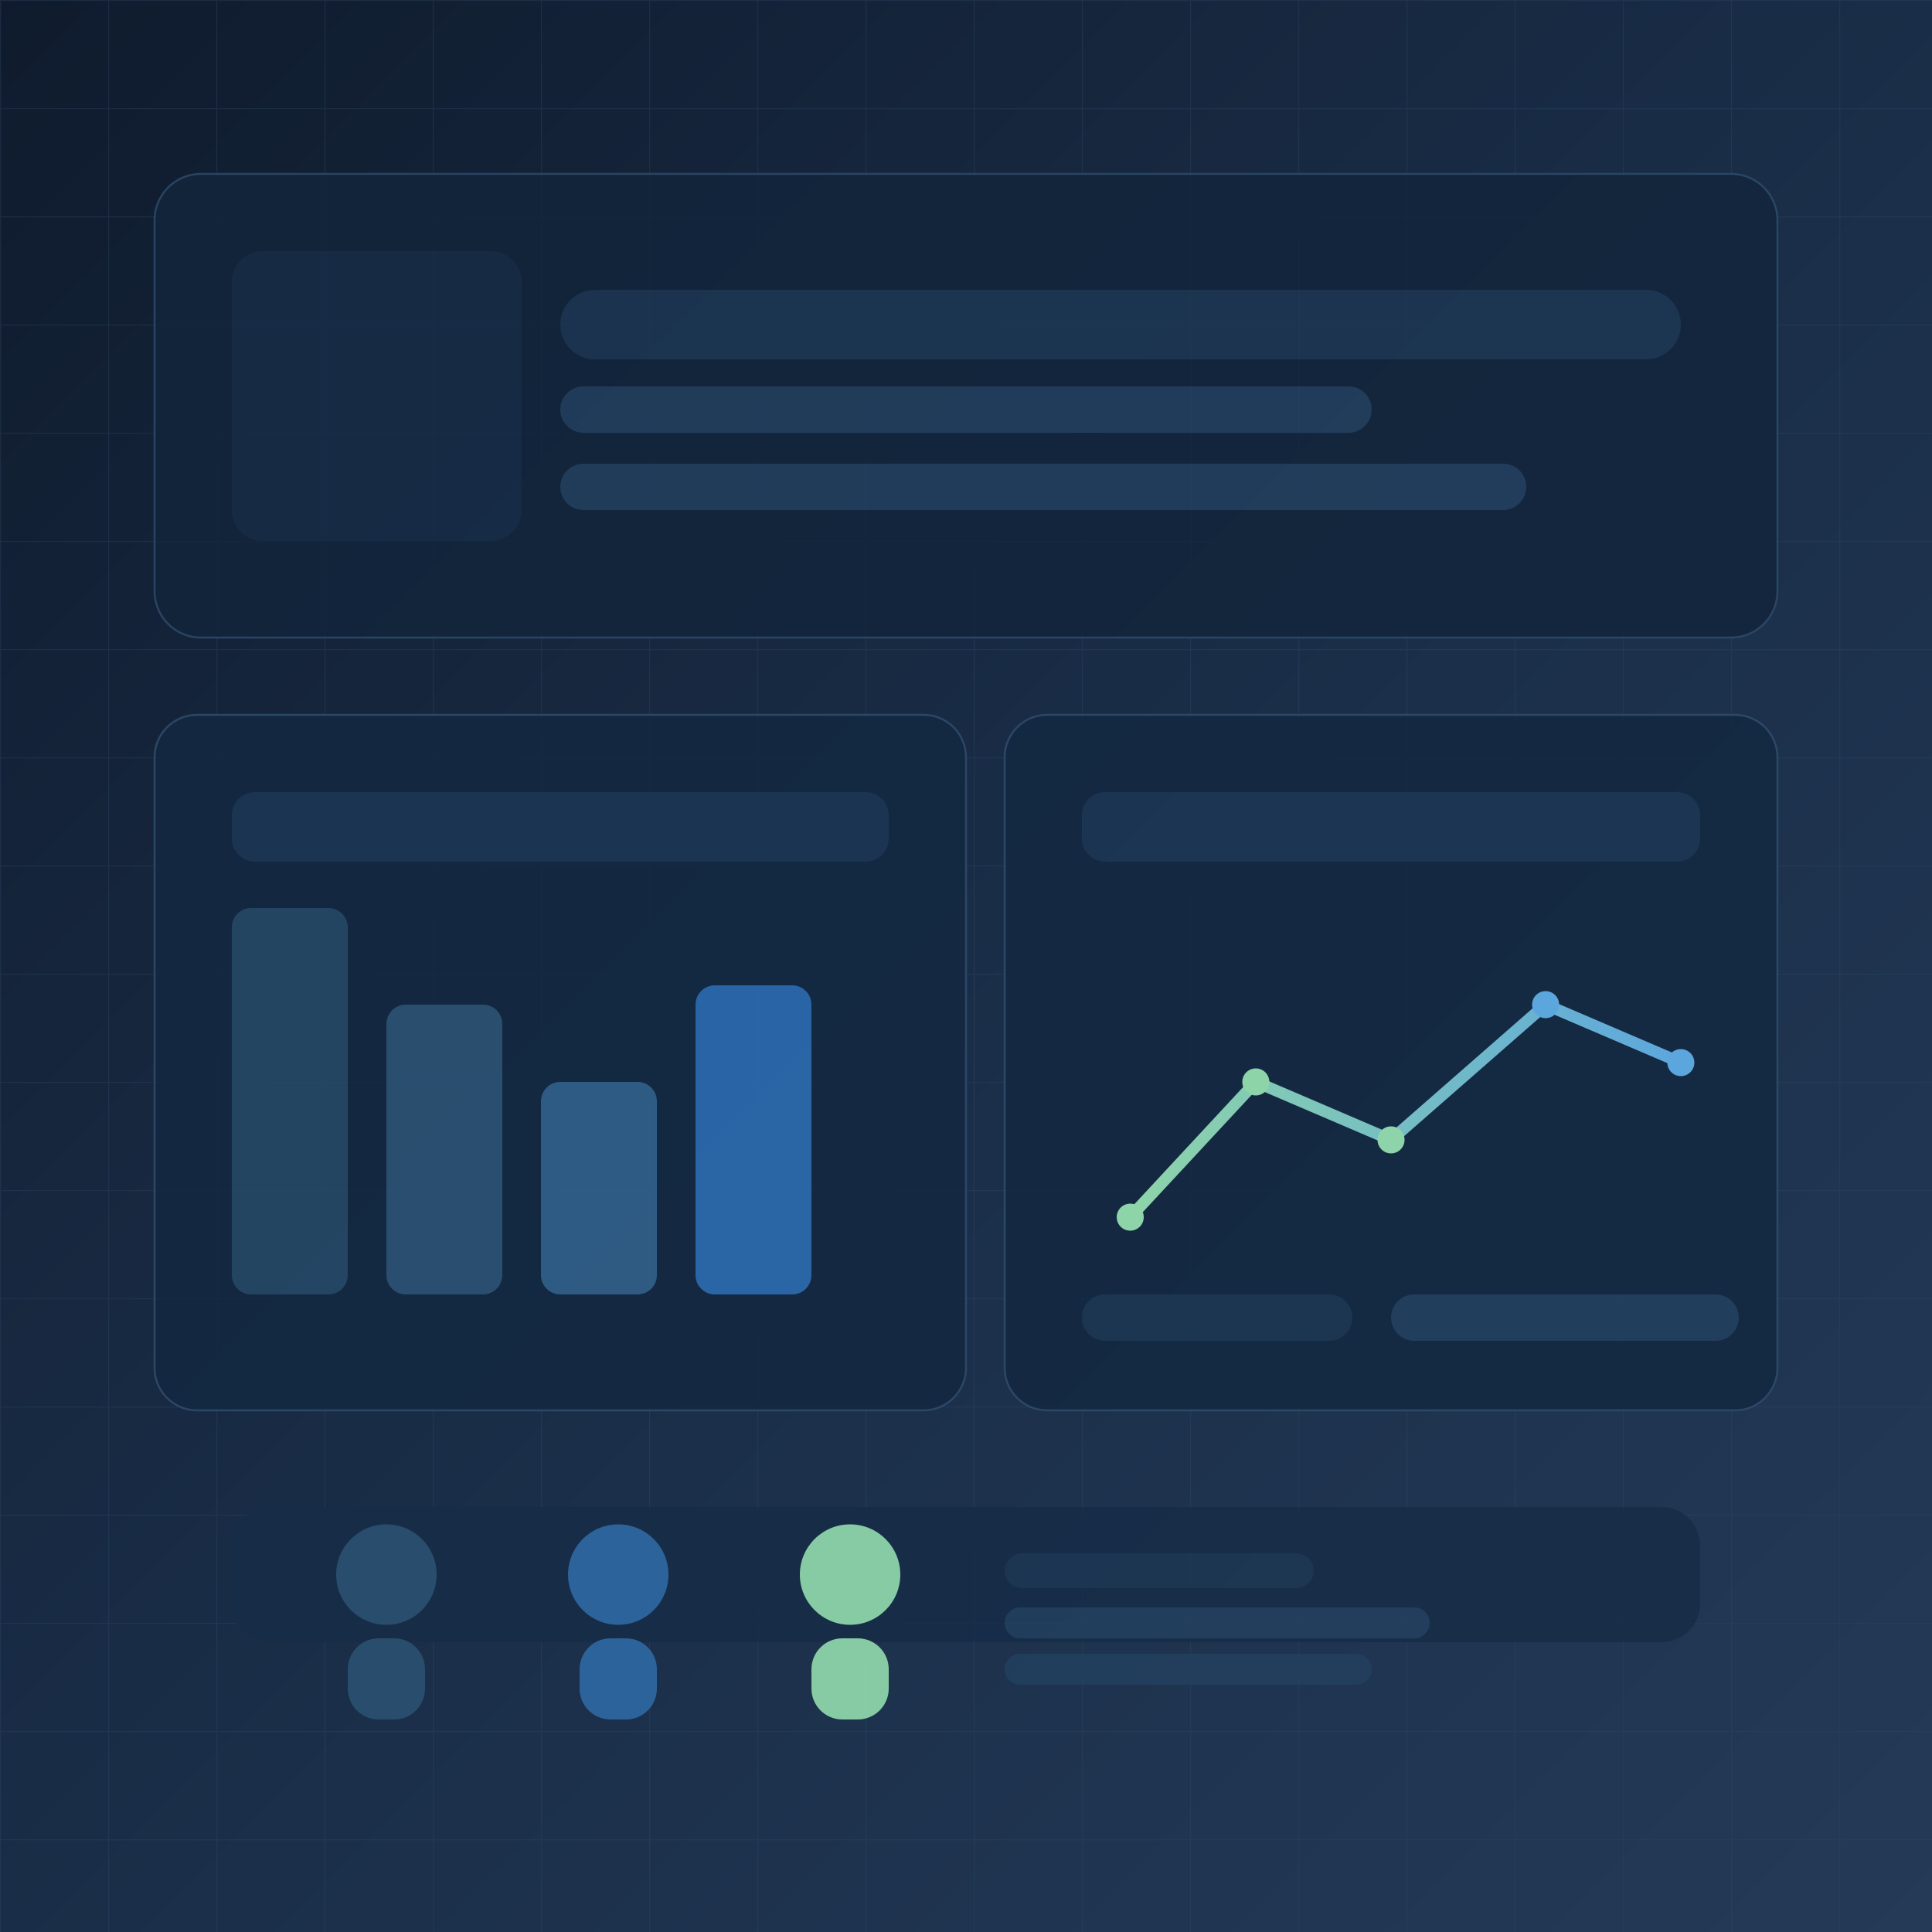
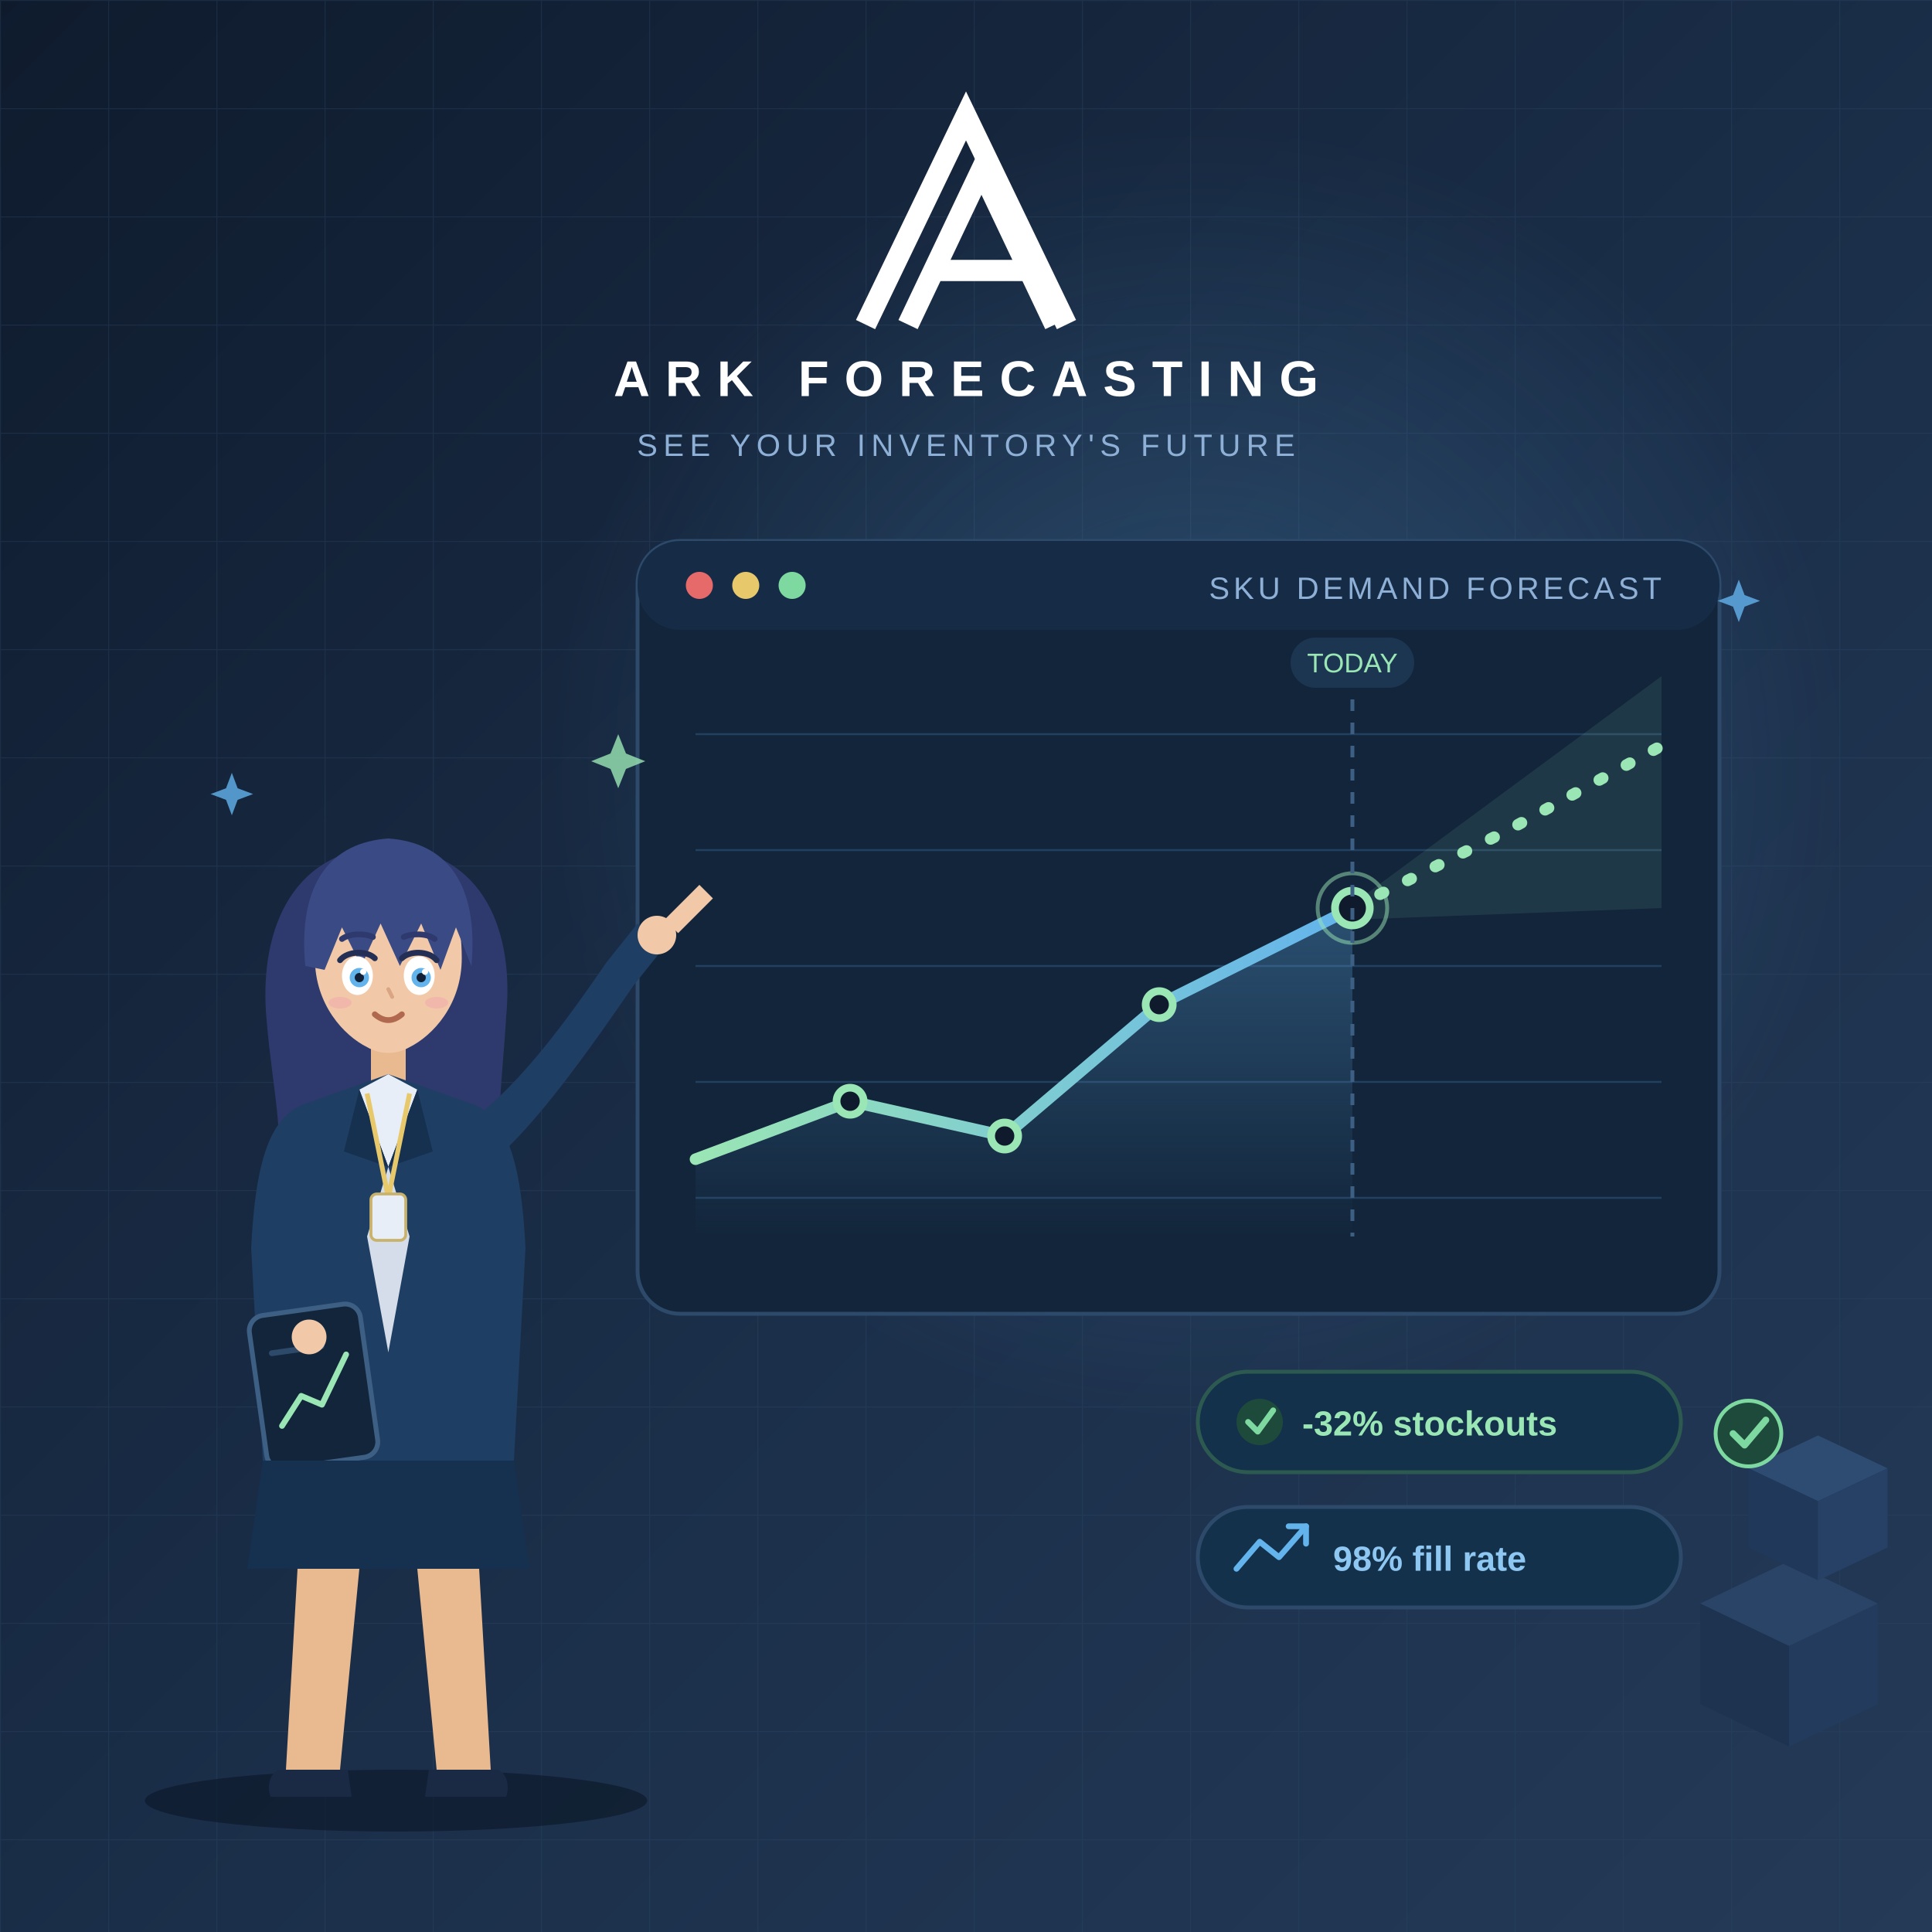
<svg xmlns="http://www.w3.org/2000/svg" width="1000" height="1000" viewBox="0 0 1000 1000" fill="none">
  <defs>
    <linearGradient id="bg" x1="0" y1="0" x2="1" y2="1">
      <stop offset="0%" stop-color="#0F1B2D" />
      <stop offset="55%" stop-color="#1B2F4A" />
      <stop offset="100%" stop-color="#243A57" />
    </linearGradient>
-     <linearGradient id="chart" x1="0" y1="0" x2="1" y2="0">
+     <linearGradient id="chartLine" x1="0" y1="0" x2="1" y2="0">
      <stop offset="0%" stop-color="#9AE6B4" />
      <stop offset="100%" stop-color="#63B3ED" />
+     </linearGradient>
+     <linearGradient id="chartFill" x1="0" y1="0" x2="0" y2="1">
+       <stop offset="0%" stop-color="#63B3ED" stop-opacity="0.30" />
+       <stop offset="100%" stop-color="#63B3ED" stop-opacity="0" />
    </linearGradient>
    <pattern id="grid" width="56" height="56" patternUnits="userSpaceOnUse">
      <path d="M56 0H0V56" fill="none" stroke="#2E4764" stroke-width="1" />
    </pattern>
+     <radialGradient id="glow" cx="0.5" cy="0.5" r="0.5">
+       <stop offset="0%" stop-color="#63B3ED" stop-opacity="0.25" />
+       <stop offset="100%" stop-color="#63B3ED" stop-opacity="0" />
+     </radialGradient>
  </defs>
  <rect width="1000" height="1000" fill="url(#bg)" />
  <rect width="1000" height="1000" fill="url(#grid)" opacity="0.35" />
-   <g opacity="0.85">
-     <rect x="80" y="90" width="840" height="240" rx="24" fill="#12253B" stroke="#2D4A6A" />
-     <rect x="120" y="130" width="150" height="150" rx="16" fill="#162C46" />
-     <rect x="290" y="150" width="580" height="36" rx="18" fill="#1C3652" />
-     <rect x="290" y="200" width="420" height="24" rx="12" fill="#223F5E" />
-     <rect x="290" y="240" width="500" height="24" rx="12" fill="#223F5E" />
+   <circle cx="620" cy="400" r="340" fill="url(#glow)" />
+   <g stroke="#FFFFFF" stroke-width="11" fill="none">
+     <path d="M448 168 L500 60 L552 168" />
+     <path d="M470 168 L508 88 L546 168 M482 140 L532 140" />
  </g>
-   <g opacity="0.9">
-     <rect x="80" y="370" width="420" height="360" rx="22" fill="#132840" stroke="#2D4A6A" />
-     <rect x="120" y="410" width="340" height="36" rx="12" fill="#1B3553" />
-     <rect x="120" y="470" width="60" height="200" rx="10" fill="#264866" />
-     <rect x="200" y="520" width="60" height="150" rx="10" fill="#2B5273" />
-     <rect x="280" y="560" width="60" height="110" rx="10" fill="#31608A" />
-     <rect x="360" y="510" width="60" height="160" rx="10" fill="#2B6CB0" />
+   <text x="500" y="205" text-anchor="middle" fill="#FFFFFF" font-family="Arial, Helvetica, sans-serif" font-size="26" font-weight="bold" letter-spacing="8">ARK FORECASTING</text>
+   <text x="500" y="236" text-anchor="middle" fill="#8FB0D6" font-family="Arial, Helvetica, sans-serif" font-size="16" letter-spacing="3">SEE YOUR INVENTORY'S FUTURE</text>
+   <g>
+     <rect x="330" y="280" width="560" height="400" rx="22" fill="#12253B" stroke="#2D4A6A" stroke-width="2" />
+     <rect x="330" y="280" width="560" height="46" rx="22" fill="#162C46" />
+     <circle cx="362" cy="303" r="7" fill="#E76A6A" />
+     <circle cx="386" cy="303" r="7" fill="#E7C86A" />
+     <circle cx="410" cy="303" r="7" fill="#7ED9A0" />
+     <text x="860" y="310" text-anchor="end" fill="#8FB0D6" font-family="Arial, Helvetica, sans-serif" font-size="16" letter-spacing="2">SKU DEMAND FORECAST</text>
+     <g stroke="#22405F" stroke-width="1">
+       <path d="M360 380 H860" />
+       <path d="M360 440 H860" />
+       <path d="M360 500 H860" />
+       <path d="M360 560 H860" />
+       <path d="M360 620 H860" />
+     </g>
+     <path d="M700 468 L860 350 L860 470 L700 476 Z" fill="#9AE6B4" opacity="0.10" />
+     <path d="M360 600 L440 570 L520 588 L600 520 L700 470 L700 640 L360 640 Z" fill="url(#chartFill)" />
+     <path d="M360 600 L440 570 L520 588 L600 520 L700 470" stroke="url(#chartLine)" stroke-width="6" stroke-linecap="round" stroke-linejoin="round" />
+     <path d="M700 470 L780 430 L860 386" stroke="#9AE6B4" stroke-width="6" stroke-linecap="round" stroke-dasharray="2 14" />
+     <g fill="#0F1B2D" stroke="#9AE6B4" stroke-width="4">
+       <circle cx="440" cy="570" r="7" />
+       <circle cx="520" cy="588" r="7" />
+       <circle cx="600" cy="520" r="7" />
+       <circle cx="700" cy="470" r="9" />
+     </g>
+     <circle cx="700" cy="470" r="18" fill="none" stroke="#9AE6B4" stroke-width="2" opacity="0.5" />
+     <path d="M700 350 V640" stroke="#3E5F84" stroke-width="2" stroke-dasharray="6 6" />
+     <rect x="668" y="330" width="64" height="26" rx="13" fill="#1C3652" />
+     <text x="700" y="348" text-anchor="middle" fill="#9AE6B4" font-family="Arial, Helvetica, sans-serif" font-size="14">TODAY</text>
  </g>
-   <g opacity="0.9">
-     <rect x="520" y="370" width="400" height="360" rx="22" fill="#132840" stroke="#2D4A6A" />
-     <rect x="560" y="410" width="320" height="36" rx="12" fill="#1B3553" />
-     <path d="M585 630 L650 560 L720 590 L800 520 L870 550" stroke="url(#chart)" stroke-width="6" fill="none" />
-     <circle cx="585" cy="630" r="7" fill="#9AE6B4" />
-     <circle cx="650" cy="560" r="7" fill="#9AE6B4" />
-     <circle cx="720" cy="590" r="7" fill="#9AE6B4" />
-     <circle cx="800" cy="520" r="7" fill="#63B3ED" />
-     <circle cx="870" cy="550" r="7" fill="#63B3ED" />
-     <rect x="560" y="670" width="140" height="24" rx="12" fill="#1C3652" />
-     <rect x="720" y="670" width="180" height="24" rx="12" fill="#223F5E" />
+   <g font-family="Arial, Helvetica, sans-serif" font-size="18" font-weight="bold">
+     <rect x="620" y="710" width="250" height="52" rx="26" fill="#13314A" stroke="#2D5A50" stroke-width="2" />
+     <circle cx="652" cy="736" r="12" fill="#1E4A3C" />
+     <path d="M646 736 L651 741 L659 730" stroke="#7ED9A0" stroke-width="3" fill="none" stroke-linecap="round" stroke-linejoin="round" />
+     <text x="674" y="743" fill="#9AE6B4">-32% stockouts</text>
+     <rect x="620" y="780" width="250" height="52" rx="26" fill="#13314A" stroke="#2D4A6A" stroke-width="2" />
+     <path d="M640 812 L652 798 L662 806 L676 790" stroke="#63B3ED" stroke-width="3" fill="none" stroke-linecap="round" stroke-linejoin="round" />
+     <path d="M676 790 L676 799 M676 790 L667 790" stroke="#63B3ED" stroke-width="3" stroke-linecap="round" />
+     <text x="690" y="813" fill="#8EC7F2">98% fill rate</text>
  </g>
-   <g opacity="0.85">
-     <rect x="120" y="780" width="760" height="70" rx="20" fill="#162C46" />
-     <circle cx="200" cy="815" r="26" fill="#2B5273" />
-     <rect x="180" y="848" width="40" height="42" rx="16" fill="#2B5273" />
-     <circle cx="320" cy="815" r="26" fill="#2F6CA8" />
-     <rect x="300" y="848" width="40" height="42" rx="16" fill="#2F6CA8" />
-     <circle cx="440" cy="815" r="26" fill="#9AE6B4" />
-     <rect x="420" y="848" width="40" height="42" rx="16" fill="#9AE6B4" />
-     <rect x="520" y="804" width="160" height="18" rx="9" fill="#1C3652" />
-     <rect x="520" y="832" width="220" height="16" rx="8" fill="#223F5E" />
-     <rect x="520" y="856" width="190" height="16" rx="8" fill="#223F5E" />
+   <g>
+     <g transform="translate(880 830)">
+       <path d="M0 0 L46 -22 L92 0 L46 22 Z" fill="#2A4467" />
+       <path d="M0 0 L46 22 L46 74 L0 52 Z" fill="#1D3350" />
+       <path d="M92 0 L46 22 L46 74 L92 52 Z" fill="#233C5E" />
+     </g>
+     <g transform="translate(905 760)">
+       <path d="M0 0 L36 -17 L72 0 L36 17 Z" fill="#2E4C72" />
+       <path d="M0 0 L36 17 L36 58 L0 41 Z" fill="#20385A" />
+       <path d="M72 0 L36 17 L36 58 L72 41 Z" fill="#274166" />
+     </g>
+     <circle cx="905" cy="742" r="17" fill="#1E4A3C" stroke="#7ED9A0" stroke-width="2" />
+     <path d="M897 742 L903 748 L914 735" stroke="#7ED9A0" stroke-width="3.5" fill="none" stroke-linecap="round" stroke-linejoin="round" />
+   </g>
+   <ellipse cx="205" cy="932" rx="130" ry="16" fill="#0A1524" opacity="0.6" />
+   <g>
+     <path d="M200 438 C 148 440 134 486 138 528 C 141 566 150 596 140 630 C 156 622 166 612 172 598 L 232 598 C 240 614 250 624 264 630 C 254 594 260 562 262 526 C 266 484 252 440 200 438 Z" fill="#2E3A6E" />
+     <path d="M192 536 H210 V560 H192 Z" fill="#E9B98F" />
+     <path d="M163 496 C 163 460 178 446 201 445 C 224 446 239 460 239 496 C 239 520 224 536 212 542 C 205 546 197 546 190 542 C 178 536 163 520 163 496 Z" fill="#F2C9A8" />
+     <path d="M158 500 C 154 456 172 436 201 434 C 230 436 248 456 244 500 L 236 480 L 228 502 L 218 478 L 207 500 L 197 478 L 187 500 L 177 480 L 168 502 Z" fill="#3A4A85" />
+     <g>
+       <ellipse cx="185" cy="505" rx="8" ry="10" fill="#FFFFFF" />
+       <ellipse cx="217" cy="505" rx="8" ry="10" fill="#FFFFFF" />
+       <circle cx="186" cy="506" r="5" fill="#63B3ED" />
+       <circle cx="218" cy="506" r="5" fill="#63B3ED" />
+       <circle cx="186" cy="506" r="2.4" fill="#122036" />
+       <circle cx="218" cy="506" r="2.4" fill="#122036" />
+       <circle cx="188" cy="503" r="1.6" fill="#FFFFFF" />
+       <circle cx="220" cy="503" r="1.6" fill="#FFFFFF" />
+       <path d="M176 497 C 180 492 190 492 194 496" stroke="#232F55" stroke-width="3" stroke-linecap="round" fill="none" />
+       <path d="M208 496 C 212 492 222 492 226 497" stroke="#232F55" stroke-width="3" stroke-linecap="round" fill="none" />
+       <path d="M177 486 C 181 483 189 483 193 485" stroke="#2E3A6E" stroke-width="3" stroke-linecap="round" fill="none" />
+       <path d="M209 485 C 213 483 221 483 225 486" stroke="#2E3A6E" stroke-width="3" stroke-linecap="round" fill="none" />
+     </g>
+     <ellipse cx="176" cy="519" rx="6" ry="3" fill="#F19CB0" opacity="0.4" />
+     <ellipse cx="226" cy="519" rx="6" ry="3" fill="#F19CB0" opacity="0.4" />
+     <path d="M201 512 L 203 516" stroke="#D9A583" stroke-width="2" stroke-linecap="round" />
+     <path d="M194 525 Q 201 531 208 525" stroke="#B0684F" stroke-width="3" stroke-linecap="round" fill="none" />
+     <path d="M201 556 L 156 572 C 138 580 132 606 130 646 L 136 756 L 266 756 L 272 646 C 270 606 264 580 246 572 Z" fill="#1E3E63" />
+     <path d="M186 564 L 201 556 L 216 564 L 201 604 Z" fill="#E8EEF7" />
+     <path d="M201 604 L 190 640 L 201 700 L 212 640 Z" fill="#E8EEF7" opacity="0.9" />
+     <path d="M186 564 L 201 604 L 178 596 Z" fill="#16304F" />
+     <path d="M216 564 L 201 604 L 224 596 Z" fill="#16304F" />
+     <path d="M238 584 C 266 566 292 530 314 498 L 330 478 L 344 490 L 328 510 C 306 542 278 582 254 602 Z" fill="#1E3E63" />
+     <g fill="#F2C9A8">
+       <circle cx="340" cy="484" r="10" />
+       <path d="M344 476 L 362 458 L 369 465 L 351 483 Z" />
+     </g>
+     <path d="M160 584 C 148 614 144 654 148 690 L 168 688 C 165 654 168 620 178 594 Z" fill="#1E3E63" />
+     <g transform="translate(128 682) rotate(-8)">
+       <rect width="58" height="80" rx="8" fill="#12253B" stroke="#3E5F84" stroke-width="2.5" />
+       <path d="M10 58 L22 44 L32 50 L48 26" stroke="#9AE6B4" stroke-width="3" fill="none" stroke-linecap="round" stroke-linejoin="round" />
+       <path d="M10 20 H36" stroke="#2D4A6A" stroke-width="3" stroke-linecap="round" />
+     </g>
+     <circle cx="160" cy="692" r="9" fill="#F2C9A8" />
+     <path d="M190 566 L 201 620 L 212 566" stroke="#E7C86A" stroke-width="2.5" fill="none" />
+     <rect x="192" y="618" width="18" height="24" rx="3" fill="#E8EEF7" stroke="#C9B26A" stroke-width="1.5" />
+     <path d="M136 756 L 128 812 L 274 812 L 266 756 Z" fill="#16304F" />
+     <path d="M154 812 L 148 916 L 176 916 L 186 812 Z" fill="#E9B98F" />
+     <path d="M216 812 L 226 916 L 254 916 L 248 812 Z" fill="#E9B98F" />
+     <path d="M144 916 L 180 916 L 182 930 L 140 930 C 138 924 140 918 144 916 Z" fill="#1A2A45" />
+     <path d="M222 916 L 258 916 C 262 918 264 924 262 930 L 220 930 Z" fill="#1A2A45" />
+   </g>
+   <g fill="#9AE6B4" opacity="0.8">
+     <path d="M320 380 l4 10 10 4 -10 4 -4 10 -4 -10 -10 -4 10 -4 Z" />
+     <path d="M900 300 l3 8 8 3 -8 3 -3 8 -3 -8 -8 -3 8 -3 Z" fill="#63B3ED" />
+     <path d="M120 400 l3 8 8 3 -8 3 -3 8 -3 -8 -8 -3 8 -3 Z" fill="#63B3ED" />
  </g>
</svg>
